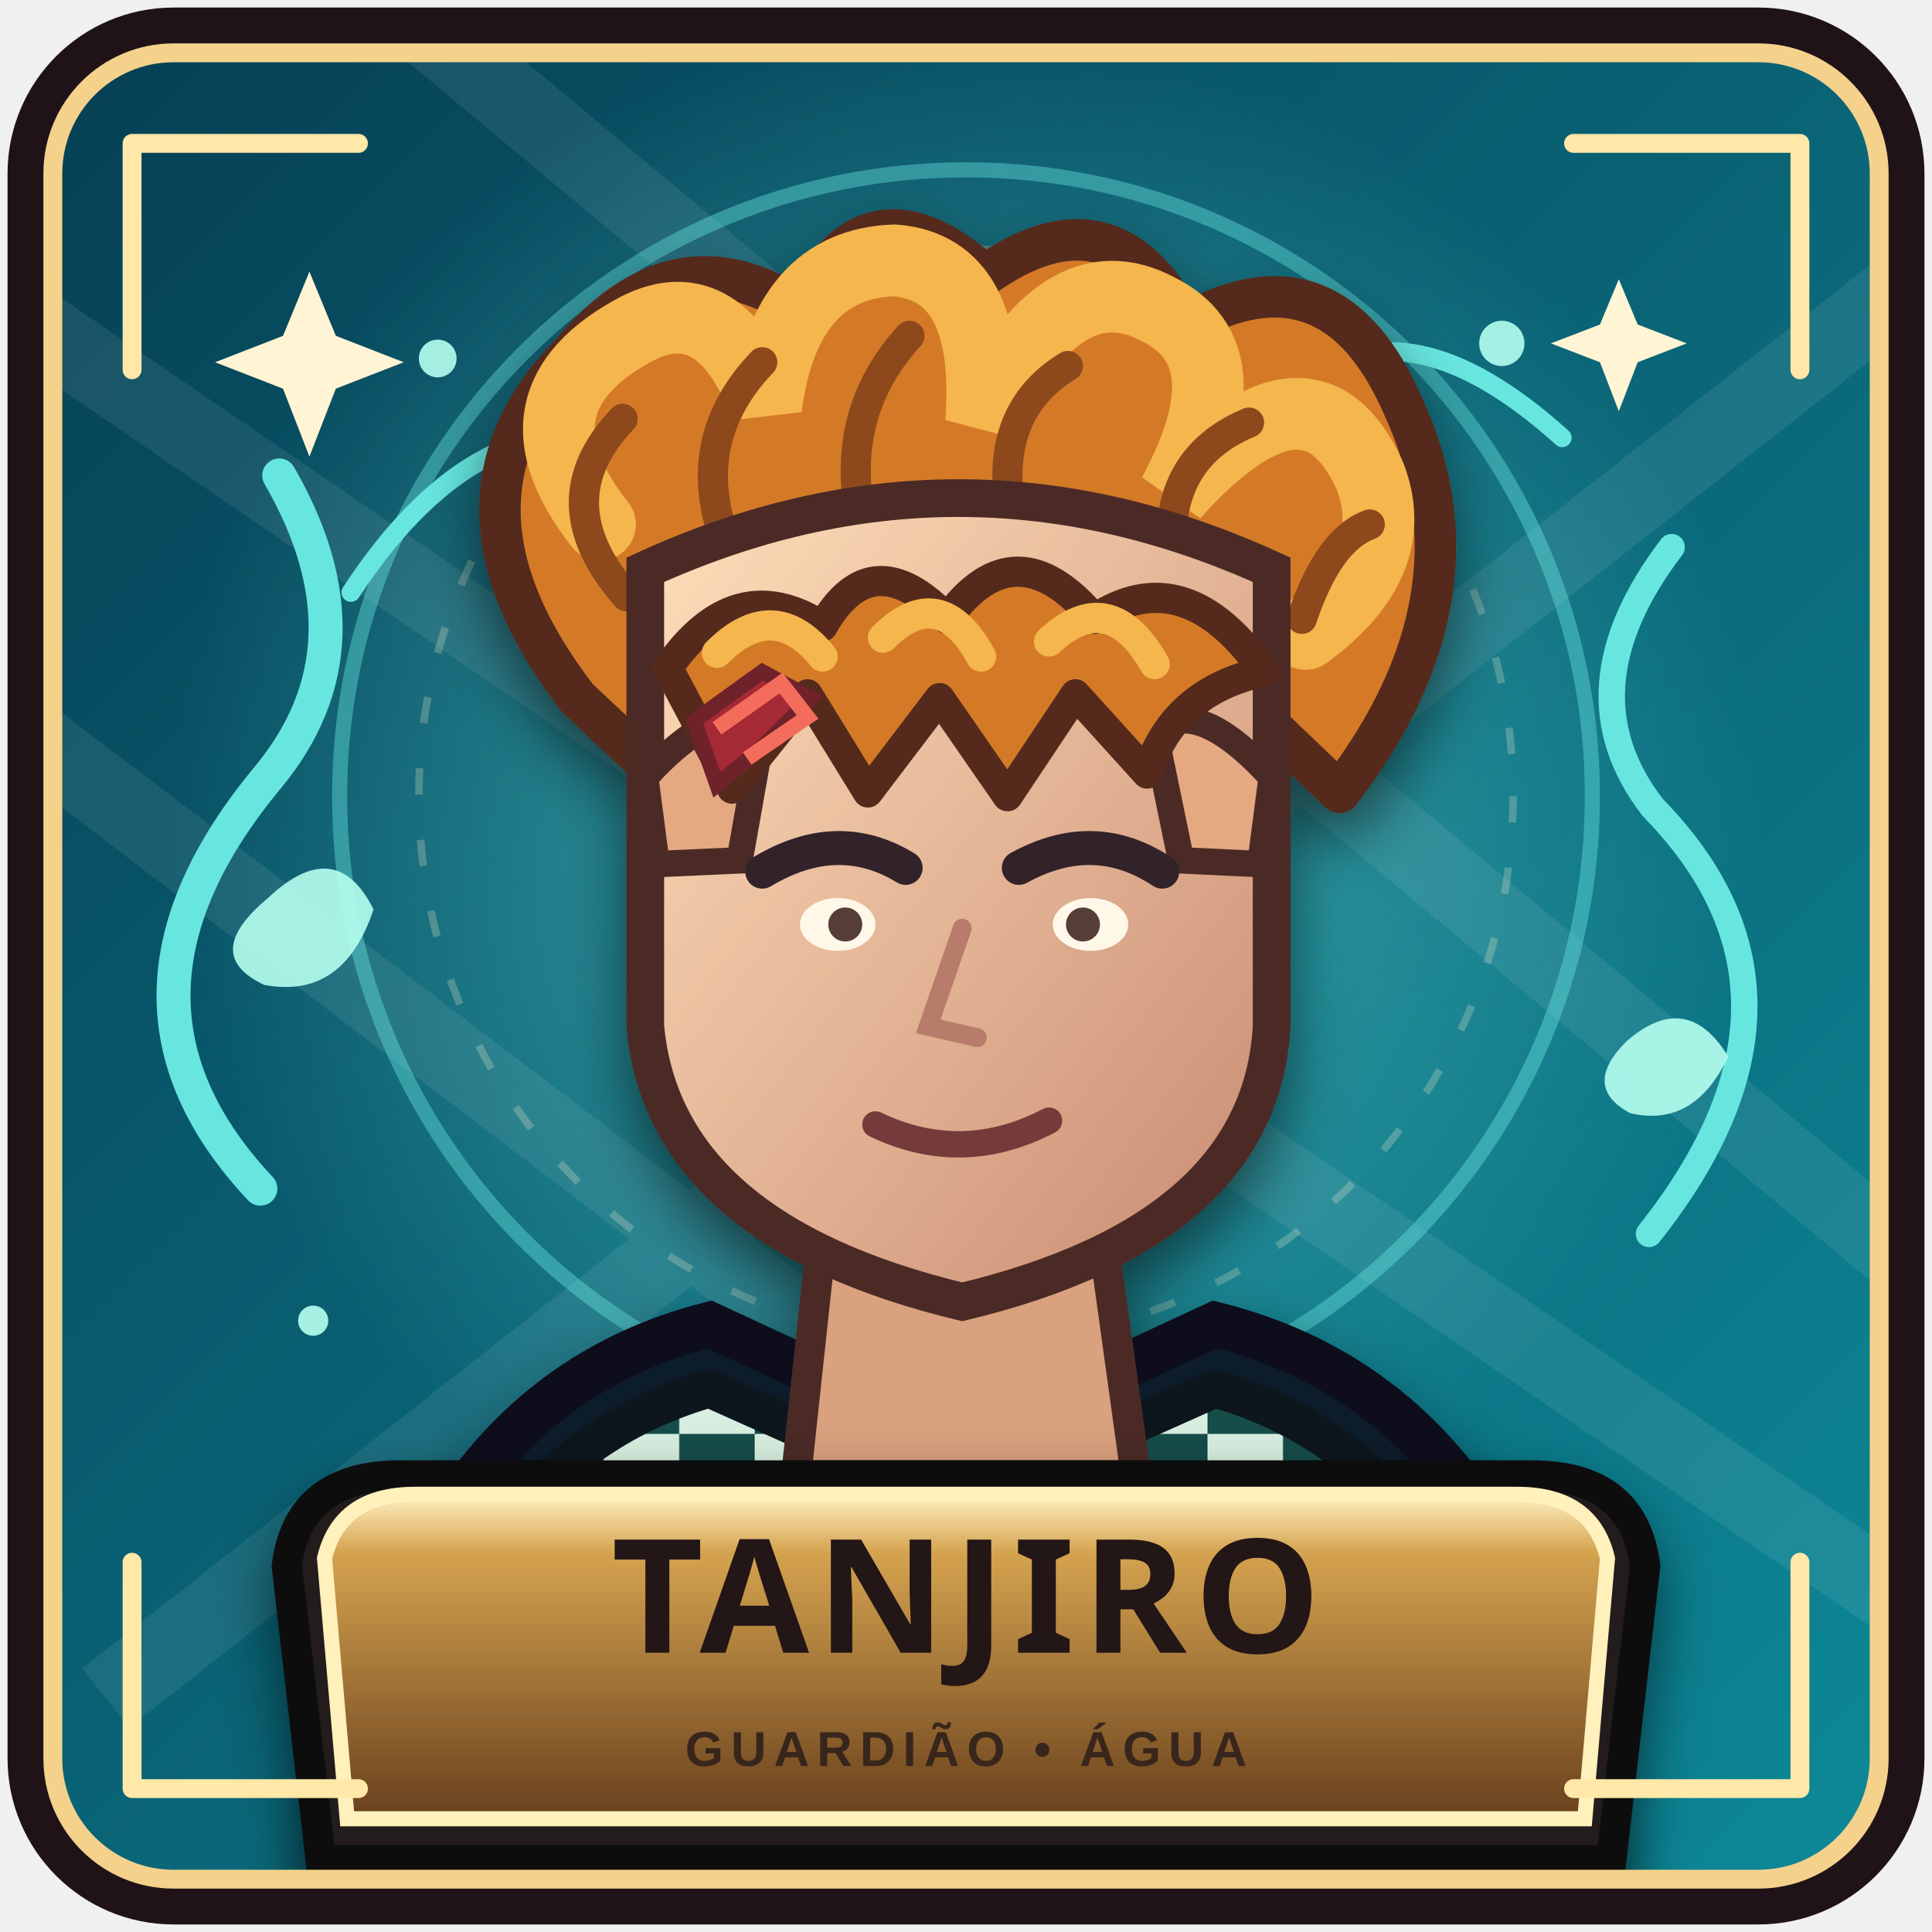
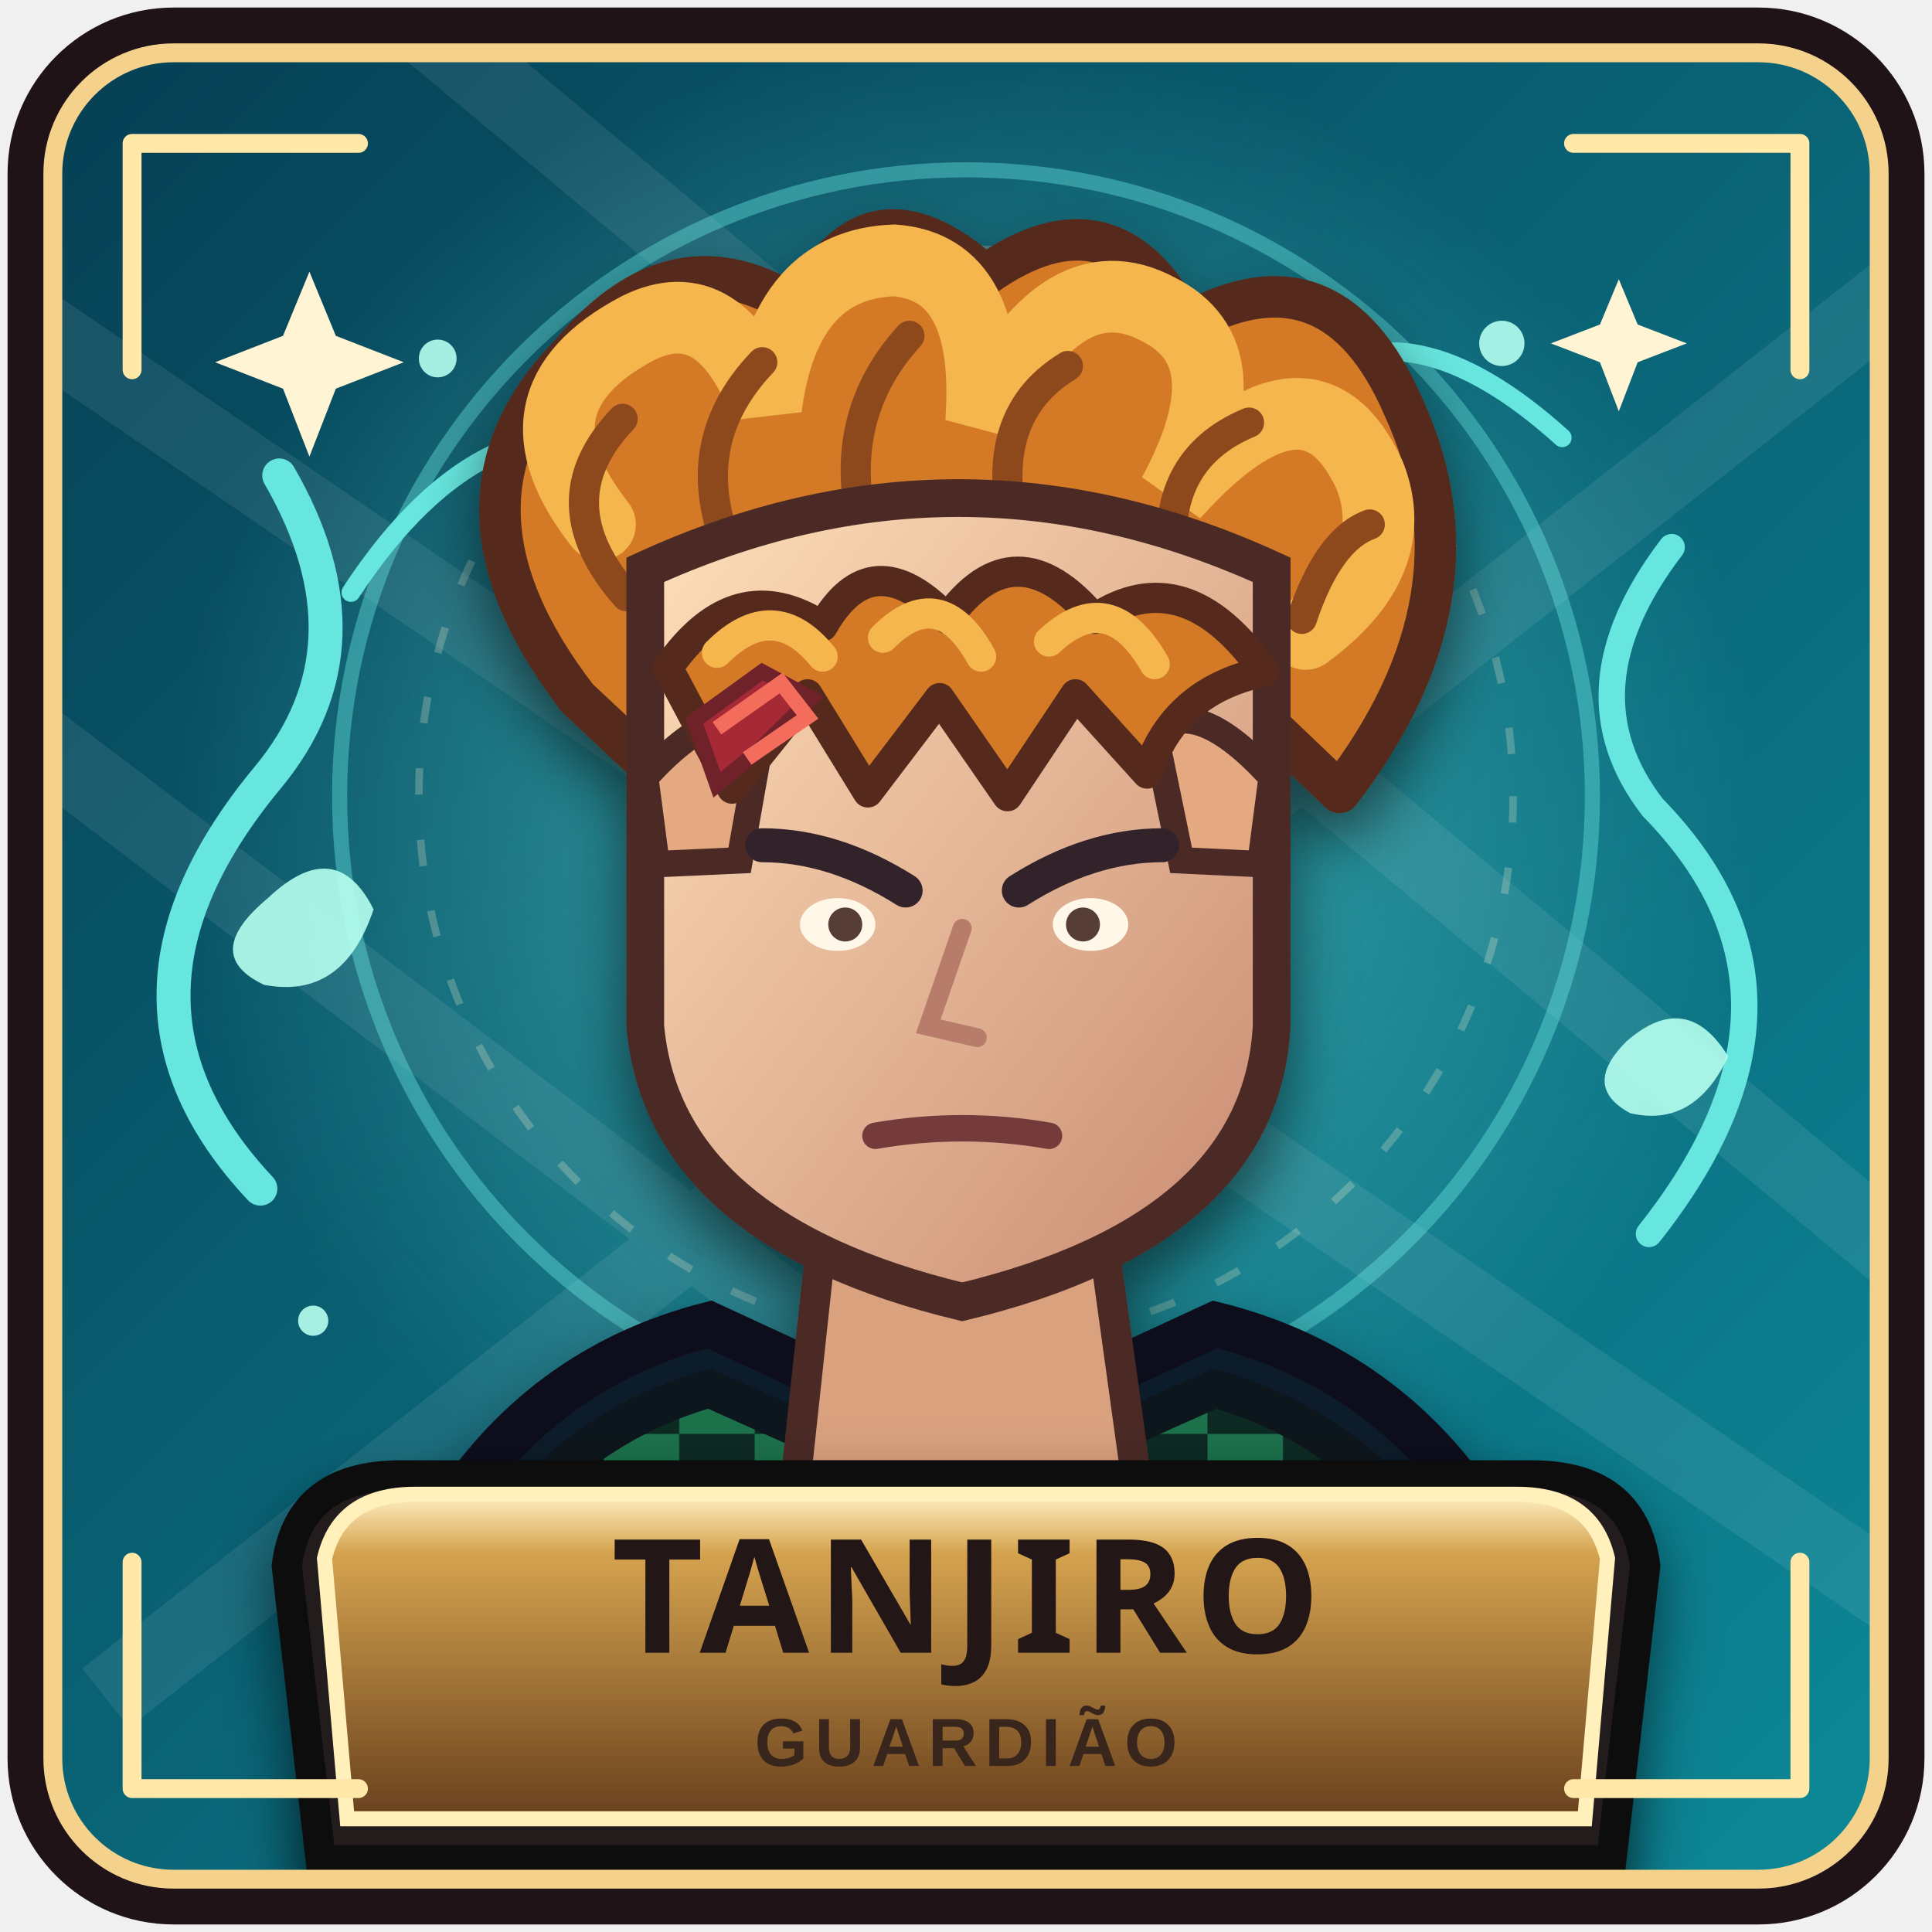
<svg xmlns="http://www.w3.org/2000/svg" width="512" height="512" viewBox="0 0 512 512" role="img" aria-labelledby="title desc">
  <defs>
    <linearGradient id="bg" x1="0" y1="0" x2="1" y2="1">
      <stop stop-color="#063d52" />
      <stop offset="1" stop-color="#0d8b9a" />
    </linearGradient>
    <radialGradient id="halo">
      <stop stop-color="#67e6df" stop-opacity=".55" />
      <stop offset="1" stop-color="#67e6df" stop-opacity="0" />
    </radialGradient>
    <linearGradient id="plaque" x1="0" y1="0" x2="0" y2="1">
      <stop stop-color="#fff0c3" />
      <stop offset=".18" stop-color="#d5a34f" />
      <stop offset="1" stop-color="#68401d" />
    </linearGradient>
    <linearGradient id="skin" x1="0" y1="0" x2="1" y2="1">
      <stop stop-color="#ffe0bb" />
      <stop offset="1" stop-color="#c88970" />
    </linearGradient>
    <pattern id="check" width="40" height="40" patternUnits="userSpaceOnUse">
-       <rect width="40" height="40" fill="#d7eee0" />
-       <rect width="20" height="20" fill="#174e49" />
-       <rect x="20" y="20" width="20" height="20" fill="#174e49" />
+       <rect width="40" height="40" fill="#1c714c" />
+       <rect width="20" height="20" fill="#0b2a22" />
+       <rect x="20" y="20" width="20" height="20" fill="#0b2a22" />
    </pattern>
    <filter id="shadow" x="-30%" y="-30%" width="160%" height="170%">
      <feGaussianBlur in="SourceAlpha" stdDeviation="8" />
      <feOffset dy="8" />
      <feComponentTransfer>
        <feFuncA type="linear" slope=".55" />
      </feComponentTransfer>
      <feMerge>
        <feMergeNode />
        <feMergeNode in="SourceGraphic" />
      </feMerge>
    </filter>
    <clipPath id="clip">
      <rect x="15" y="15" width="482" height="482" rx="32" />
    </clipPath>
  </defs>
  <g clip-path="url(#clip)">
    <rect width="512" height="512" fill="url(#bg)" />
    <circle cx="256" cy="217" r="210" fill="url(#halo)" />
    <path d="M0 80 L512 430 M-25 170 L425 512 M80 -20 L512 340 M512 70 L28 450" stroke="#fff" stroke-opacity=".08" stroke-width="20" />
    <circle cx="256" cy="211" r="166" fill="none" stroke="#67e6df" stroke-width="4" stroke-opacity=".42" />
    <circle cx="256" cy="211" r="145" fill="none" stroke="#fff2d0" stroke-width="2" stroke-opacity=".24" stroke-dasharray="7 12" />
    <g fill="none" stroke="#67e6df" stroke-linecap="round">
      <path d="M69 315 Q22 265 71 206 Q100 171 74 126" stroke-width="9" />
      <path d="M437 327 Q487 264 438 214 Q414 183 443 145" stroke-width="7" />
      <path d="M93 157 Q129 102 175 119" stroke-width="5" />
      <path d="M414 116 Q373 79 345 102" stroke-width="5" />
    </g>
    <g fill="#b6fff0" opacity=".9">
      <path d="M71 238 q18 -17 28 3 q-8 24 -29 20 q-17 -8 1 -23Z" />
      <path d="M431 276 q16 -14 27 4 q-9 19 -26 15 q-13 -7 -1 -19Z" />
      <circle cx="116" cy="95" r="5" />
      <circle cx="398" cy="91" r="6" />
      <circle cx="83" cy="350" r="4" />
    </g>
    <g filter="url(#shadow)">
      <path d="M88 512 Q98 374 188 351 L255 382 L322 351 Q414 374 424 512Z" fill="#101b2b" stroke="#07111d" stroke-width="12" />
      <path d="M96 512 Q111 390 188 368 L255 398 L217 512Z" fill="url(#check)" stroke="#08121b" stroke-width="10" />
      <path d="M414 512 Q399 390 322 368 L255 398 L294 512Z" fill="url(#check)" stroke="#08121b" stroke-width="10" />
      <path d="M220 394 L255 414 L290 394 L278 512 L232 512Z" fill="#111827" />
      <path d="M255 412 L266 443 L255 460 L244 443Z" fill="#b4e6e4" />
      <path d="M218 326 L292 326 L301 391 L211 391Z" fill="#d9a17e" stroke="#4b2b27" stroke-width="8" />
      <path d="M153 185 Q113 133 151 94 Q179 60 212 82 Q230 45 261 73 Q295 49 314 86 Q353 64 372 108 Q395 158 355 210 L333 189 L306 216 L274 188 L245 217 L215 187 L185 215Z" fill="#d47a28" stroke="#542b1d" stroke-width="11" stroke-linejoin="round" />
      <path d="M159 139 Q133 106 169 87 Q191 76 203 108 Q208 70 237 69 Q263 71 260 112 Q281 68 307 82 Q331 94 311 131 Q347 91 363 126 Q372 149 346 168" fill="none" stroke="#f5b64d" stroke-width="19" stroke-linecap="round" />
      <path d="M166 158 Q144 133 165 111 M195 150 Q180 119 202 96 M230 145 Q220 112 241 89 M270 145 Q260 111 283 97 M311 151 Q307 122 331 112 M345 164 Q352 143 363 139" fill="none" stroke="#8d481f" stroke-width="8" stroke-linecap="round" />
      <path d="M171 151 Q254 113 337 151 L337 272 Q334 326 255 345 Q176 326 171 272Z" fill="url(#skin)" stroke="#4b2b27" stroke-width="10" />
      <path d="M171 206 Q191 184 202 194 L196 228 L174 229Z M337 206 Q317 184 306 194 L313 228 L334 229Z" fill="#e5a982" stroke="#4b2b27" stroke-width="7" />
      <path d="M177 177 Q195 151 218 166 Q231 143 251 164 Q269 139 290 164 Q314 148 335 178 Q311 183 304 205 L285 184 L267 211 L249 185 L230 210 L214 184 L194 209Z" fill="#d47a28" stroke="#542b1d" stroke-width="8" stroke-linejoin="round" />
      <path d="M190 173 Q205 158 218 174 M234 169 Q249 154 260 174 M278 170 Q294 155 306 176" fill="none" stroke="#f5b64d" stroke-width="8" stroke-linecap="round" />
-       <path d="M202 231 Q222 219 240 230" fill="none" stroke="#33242a" stroke-width="9" stroke-linecap="round" />
-       <path d="M270 230 Q290 219 308 231" fill="none" stroke="#33242a" stroke-width="9" stroke-linecap="round" />
+       <path d="M202 224 Q221 224 240 236" fill="none" stroke="#33242a" stroke-width="9" stroke-linecap="round" />
+       <path d="M270 236 Q289 224 308 224" fill="none" stroke="#33242a" stroke-width="9" stroke-linecap="round" />
      <ellipse cx="222" cy="245" rx="10" ry="7" fill="#fff8e9" />
      <ellipse cx="289" cy="245" rx="10" ry="7" fill="#fff8e9" />
      <circle cx="224" cy="245" r="4.5" fill="#573c36" />
      <circle cx="287" cy="245" r="4.5" fill="#573c36" />
      <path d="M255 246 L246 272 L259 275" fill="none" stroke="#b77d6a" stroke-width="5" stroke-linecap="round" />
-       <path d="M232 298 Q255 309 278 297" fill="none" stroke="#743b3b" stroke-width="7" stroke-linecap="round" />
+       <path d="M232 301 Q255 297 278 301" fill="none" stroke="#743b3b" stroke-width="7" stroke-linecap="round" />
      <path d="M184 191 L202 178 L215 185 L202 198 L190 208Z" fill="#a62a36" stroke="#70202b" stroke-width="4" />
      <path d="M190 193 L207 181 L214 190 L198 201" fill="none" stroke="#f46d5c" stroke-width="4" />
    </g>
    <g fill="#fff4d3">
      <path d="M82 72 l7 17 18 7 -18 7 -7 18 -7 -18 -18 -7 18 -7Z" />
      <path d="M429 74 l5 12 13 5 -13 5 -5 13 -5 -13 -13 -5 13 -5Z" />
    </g>
    <g transform="translate(256 425)" filter="url(#shadow)">
      <path d="M-180 -10 Q-177 -34 -150 -34 H150 Q177 -34 180 -10 L171 68 H-171Z" fill="#211b1a" stroke="#09090d" stroke-width="8" />
      <path d="M-170 -12 Q-166 -29 -146 -29 H146 Q166 -29 170 -12 L164 57 H-164Z" fill="url(#plaque)" stroke="#fff0bc" stroke-width="4" />
      <text x="0" y="13" text-anchor="middle" fill="#241414" font-family="Arial Black, Impact, sans-serif" font-size="42" font-weight="900" letter-spacing="2">TANJIRO</text>
-       <text x="0" y="43" text-anchor="middle" fill="#39251e" font-family="Arial, sans-serif" font-size="13" font-weight="800" letter-spacing="2">GUARDIÃO • ÁGUA</text>
+       <text x="0" y="43" text-anchor="middle" fill="#39251e" font-family="Arial, sans-serif" font-size="18" font-weight="900" letter-spacing="2">GUARDIÃO</text>
    </g>
    <path d="M35 38 H95 M35 38 V98 M477 38 H417 M477 38 V98 M35 474 H95 M35 474 V414 M477 474 H417 M477 474 V414" fill="none" stroke="#ffe8a8" stroke-width="5" stroke-linecap="round" />
  </g>
  <rect x="8" y="8" width="496" height="496" rx="38" fill="none" stroke="#201318" stroke-width="12" />
  <rect x="14" y="14" width="484" height="484" rx="32" fill="none" stroke="#f4d28c" stroke-width="5" />
</svg>
